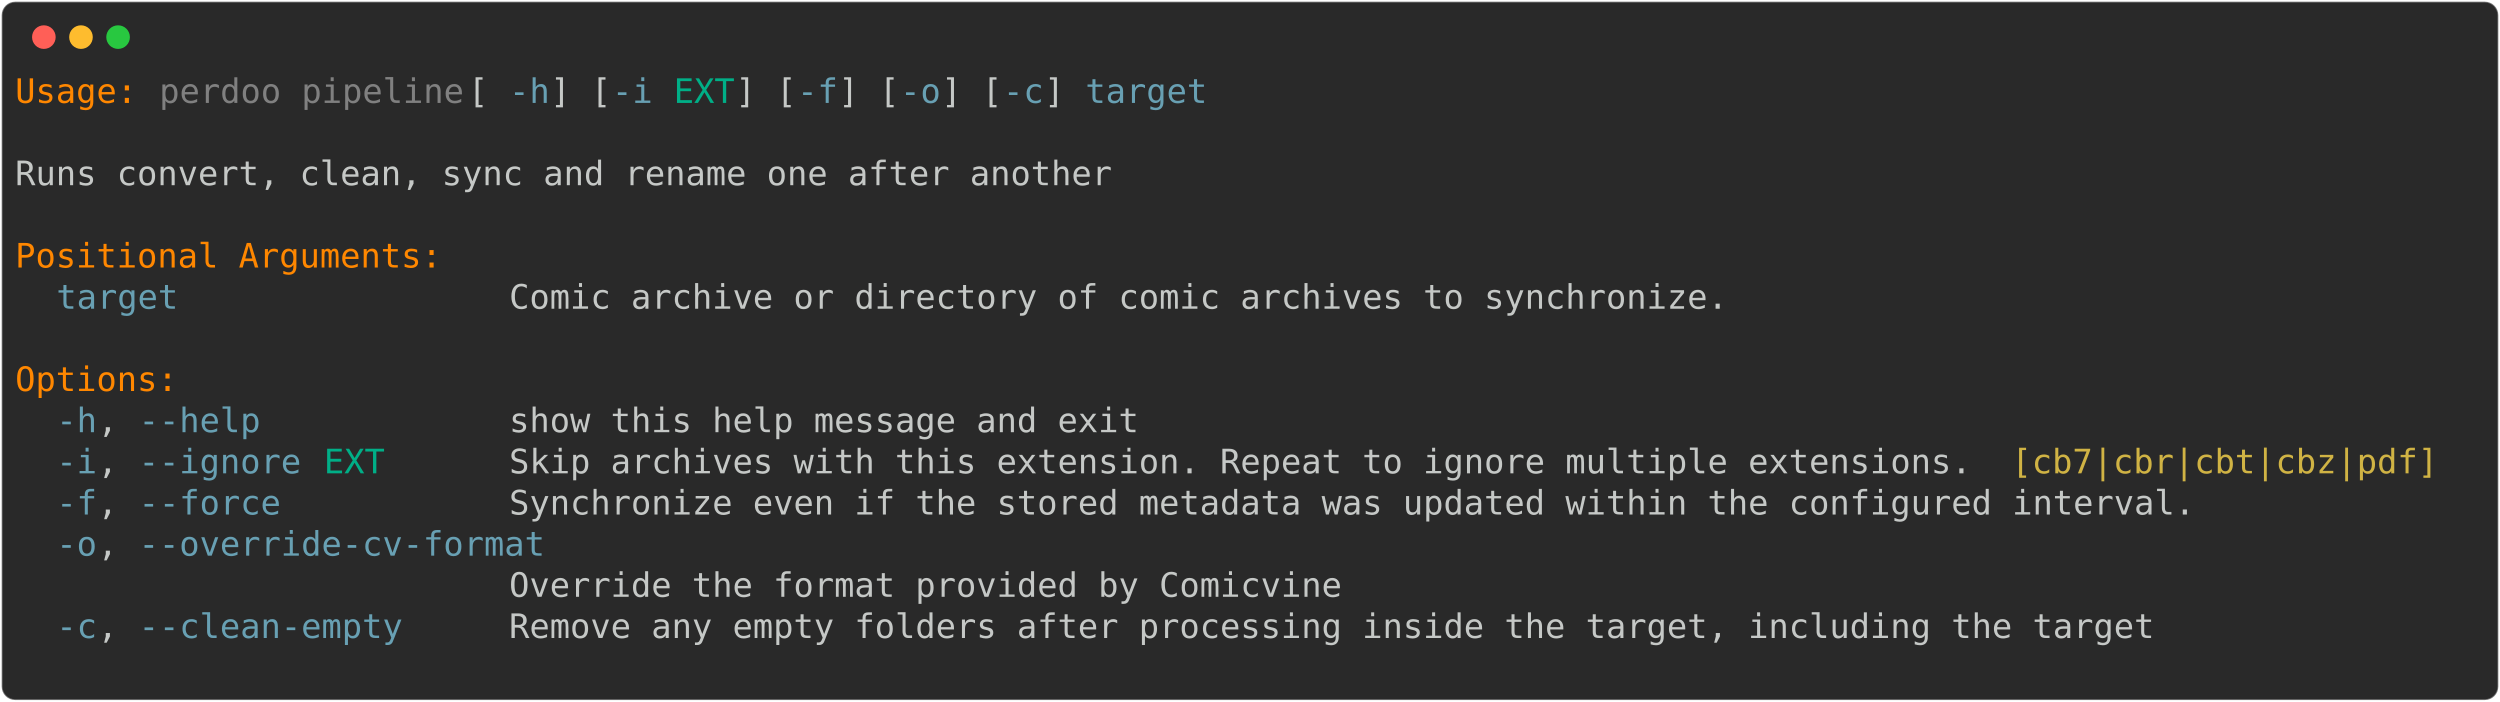
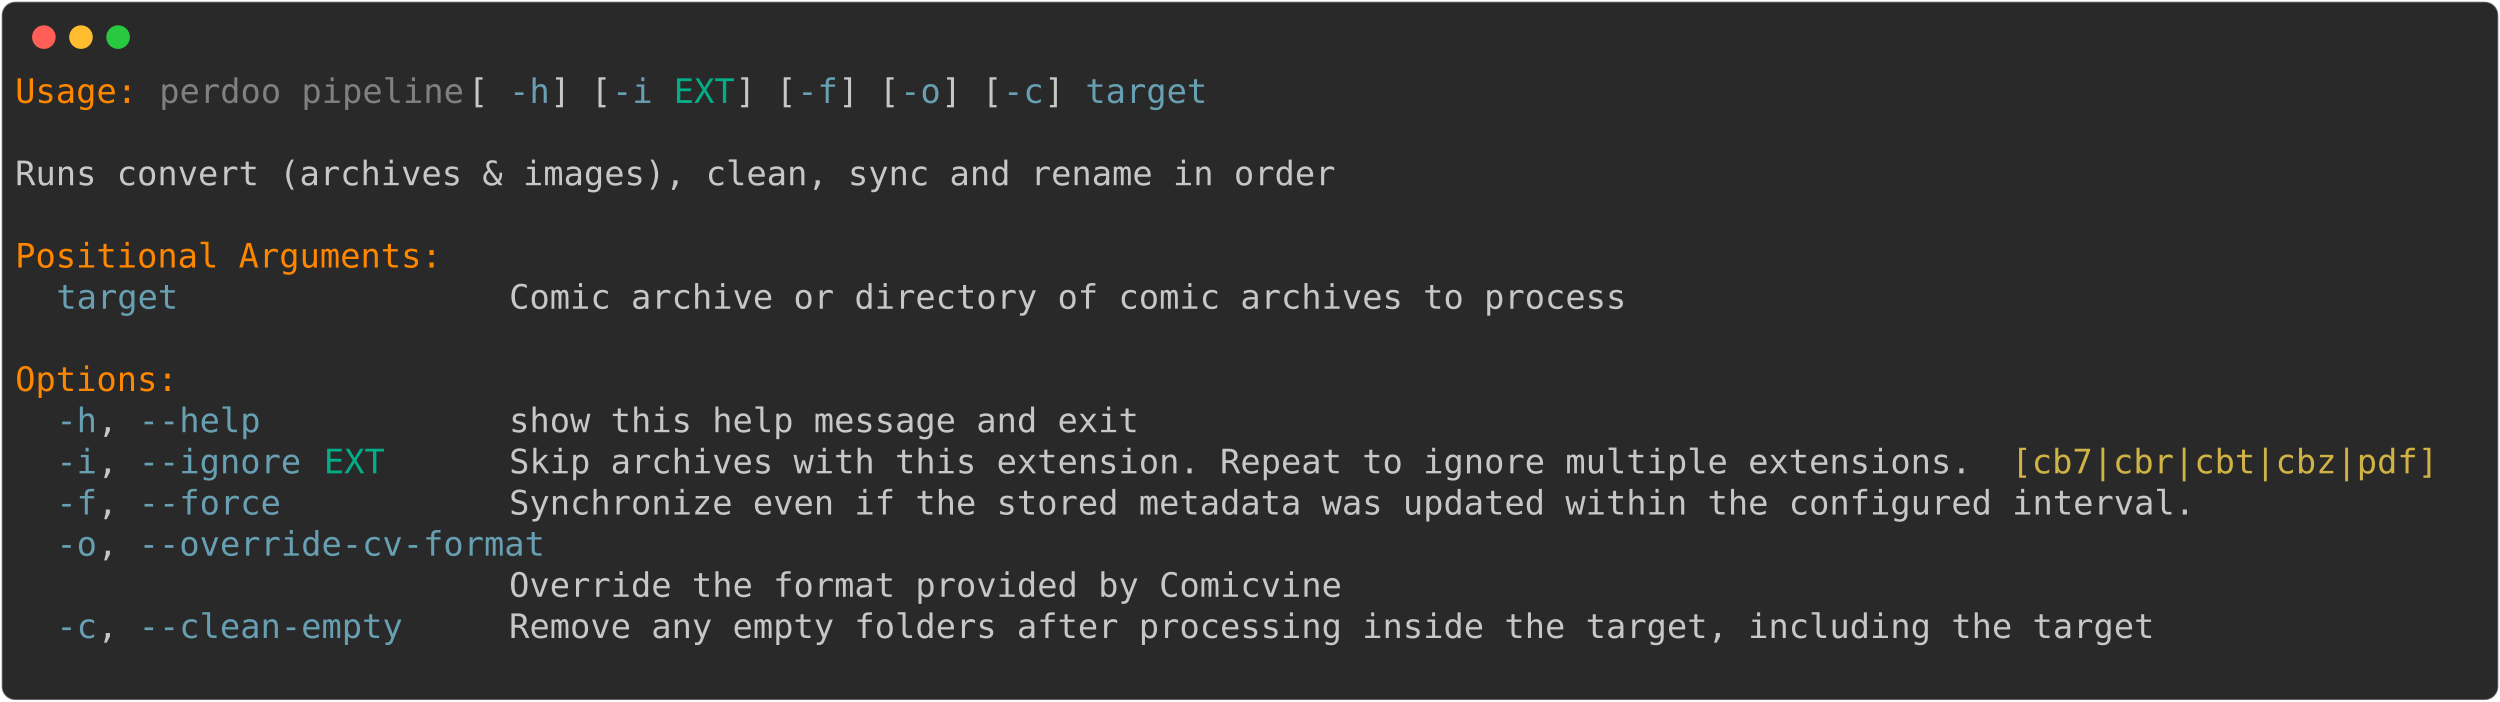
<svg xmlns="http://www.w3.org/2000/svg" class="rich-terminal" viewBox="0 0 1482 416.0">
  <style>

    @font-face {
        font-family: "Fira Code";
        src: local("FiraCode-Regular"),
                url("https://cdnjs.cloudflare.com/ajax/libs/firacode/6.2.0/woff2/FiraCode-Regular.woff2") format("woff2"),
                url("https://cdnjs.cloudflare.com/ajax/libs/firacode/6.2.0/woff/FiraCode-Regular.woff") format("woff");
        font-style: normal;
        font-weight: 400;
    }
    @font-face {
        font-family: "Fira Code";
        src: local("FiraCode-Bold"),
                url("https://cdnjs.cloudflare.com/ajax/libs/firacode/6.2.0/woff2/FiraCode-Bold.woff2") format("woff2"),
                url("https://cdnjs.cloudflare.com/ajax/libs/firacode/6.2.0/woff/FiraCode-Bold.woff") format("woff");
        font-style: bold;
        font-weight: 700;
    }

-     .terminal-76970181-matrix {
+     .terminal-2206169610-matrix {
        font-family: Fira Code, monospace;
        font-size: 20px;
        line-height: 24.4px;
        font-variant-east-asian: full-width;
    }

-     .terminal-76970181-title {
+     .terminal-2206169610-title {
        font-size: 18px;
        font-weight: bold;
        font-family: arial;
    }

-     .terminal-76970181-r1 { fill: #ff8700 }
- .terminal-76970181-r2 { fill: #c5c8c6 }
- .terminal-76970181-r3 { fill: #808080 }
- .terminal-76970181-r4 { fill: #68a0b3 }
- .terminal-76970181-r5 { fill: #00af87 }
- .terminal-76970181-r6 { fill: #d0b344 }
+     .terminal-2206169610-r1 { fill: #ff8700 }
+ .terminal-2206169610-r2 { fill: #c5c8c6 }
+ .terminal-2206169610-r3 { fill: #808080 }
+ .terminal-2206169610-r4 { fill: #68a0b3 }
+ .terminal-2206169610-r5 { fill: #00af87 }
+ .terminal-2206169610-r6 { fill: #d0b344 }
    </style>
  <defs>
-     <clipPath id="terminal-76970181-clip-terminal">
+     <clipPath id="terminal-2206169610-clip-terminal">
      <rect x="0" y="0" width="1463.0" height="365.0" />
    </clipPath>
-     <clipPath id="terminal-76970181-line-0">
+     <clipPath id="terminal-2206169610-line-0">
      <rect x="0" y="1.5" width="1464" height="24.65" />
    </clipPath>
-     <clipPath id="terminal-76970181-line-1">
+     <clipPath id="terminal-2206169610-line-1">
      <rect x="0" y="25.9" width="1464" height="24.65" />
    </clipPath>
-     <clipPath id="terminal-76970181-line-2">
+     <clipPath id="terminal-2206169610-line-2">
      <rect x="0" y="50.3" width="1464" height="24.65" />
    </clipPath>
-     <clipPath id="terminal-76970181-line-3">
+     <clipPath id="terminal-2206169610-line-3">
      <rect x="0" y="74.7" width="1464" height="24.65" />
    </clipPath>
-     <clipPath id="terminal-76970181-line-4">
+     <clipPath id="terminal-2206169610-line-4">
      <rect x="0" y="99.1" width="1464" height="24.65" />
    </clipPath>
-     <clipPath id="terminal-76970181-line-5">
+     <clipPath id="terminal-2206169610-line-5">
      <rect x="0" y="123.5" width="1464" height="24.65" />
    </clipPath>
-     <clipPath id="terminal-76970181-line-6">
+     <clipPath id="terminal-2206169610-line-6">
      <rect x="0" y="147.9" width="1464" height="24.65" />
    </clipPath>
-     <clipPath id="terminal-76970181-line-7">
+     <clipPath id="terminal-2206169610-line-7">
      <rect x="0" y="172.3" width="1464" height="24.65" />
    </clipPath>
-     <clipPath id="terminal-76970181-line-8">
+     <clipPath id="terminal-2206169610-line-8">
      <rect x="0" y="196.7" width="1464" height="24.65" />
    </clipPath>
-     <clipPath id="terminal-76970181-line-9">
+     <clipPath id="terminal-2206169610-line-9">
      <rect x="0" y="221.1" width="1464" height="24.65" />
    </clipPath>
-     <clipPath id="terminal-76970181-line-10">
+     <clipPath id="terminal-2206169610-line-10">
      <rect x="0" y="245.5" width="1464" height="24.65" />
    </clipPath>
-     <clipPath id="terminal-76970181-line-11">
+     <clipPath id="terminal-2206169610-line-11">
      <rect x="0" y="269.9" width="1464" height="24.65" />
    </clipPath>
-     <clipPath id="terminal-76970181-line-12">
+     <clipPath id="terminal-2206169610-line-12">
      <rect x="0" y="294.3" width="1464" height="24.65" />
    </clipPath>
-     <clipPath id="terminal-76970181-line-13">
+     <clipPath id="terminal-2206169610-line-13">
      <rect x="0" y="318.7" width="1464" height="24.65" />
    </clipPath>
  </defs>
  <rect fill="#292929" stroke="rgba(255,255,255,0.35)" stroke-width="1" x="1" y="1" width="1480" height="414" rx="8" />
  <g transform="translate(26,22)">
    <circle cx="0" cy="0" r="7" fill="#ff5f57" />
    <circle cx="22" cy="0" r="7" fill="#febc2e" />
    <circle cx="44" cy="0" r="7" fill="#28c840" />
  </g>
-   <g transform="translate(9, 41)" clip-path="url(#terminal-76970181-clip-terminal)">
-     <g class="terminal-76970181-matrix">
-       <text class="terminal-76970181-r1" x="0" y="20" textLength="73.2" clip-path="url(#terminal-76970181-line-0)">Usage:</text>
-       <text class="terminal-76970181-r3" x="85.4" y="20" textLength="183" clip-path="url(#terminal-76970181-line-0)">perdoo pipeline</text>
-       <text class="terminal-76970181-r2" x="268.4" y="20" textLength="24.4" clip-path="url(#terminal-76970181-line-0)"> [</text>
-       <text class="terminal-76970181-r4" x="292.8" y="20" textLength="24.4" clip-path="url(#terminal-76970181-line-0)">-h</text>
-       <text class="terminal-76970181-r2" x="317.2" y="20" textLength="36.6" clip-path="url(#terminal-76970181-line-0)">] [</text>
-       <text class="terminal-76970181-r4" x="353.8" y="20" textLength="24.4" clip-path="url(#terminal-76970181-line-0)">-i</text>
-       <text class="terminal-76970181-r5" x="390.4" y="20" textLength="36.6" clip-path="url(#terminal-76970181-line-0)">EXT</text>
-       <text class="terminal-76970181-r2" x="427" y="20" textLength="36.6" clip-path="url(#terminal-76970181-line-0)">] [</text>
-       <text class="terminal-76970181-r4" x="463.6" y="20" textLength="24.4" clip-path="url(#terminal-76970181-line-0)">-f</text>
-       <text class="terminal-76970181-r2" x="488" y="20" textLength="36.6" clip-path="url(#terminal-76970181-line-0)">] [</text>
-       <text class="terminal-76970181-r4" x="524.6" y="20" textLength="24.4" clip-path="url(#terminal-76970181-line-0)">-o</text>
-       <text class="terminal-76970181-r2" x="549" y="20" textLength="36.6" clip-path="url(#terminal-76970181-line-0)">] [</text>
-       <text class="terminal-76970181-r4" x="585.6" y="20" textLength="24.4" clip-path="url(#terminal-76970181-line-0)">-c</text>
-       <text class="terminal-76970181-r2" x="610" y="20" textLength="24.4" clip-path="url(#terminal-76970181-line-0)">] </text>
-       <text class="terminal-76970181-r4" x="634.4" y="20" textLength="73.2" clip-path="url(#terminal-76970181-line-0)">target</text>
-       <text class="terminal-76970181-r2" x="1464" y="20" textLength="12.2" clip-path="url(#terminal-76970181-line-0)">
+   <g transform="translate(9, 41)" clip-path="url(#terminal-2206169610-clip-terminal)">
+     <g class="terminal-2206169610-matrix">
+       <text class="terminal-2206169610-r1" x="0" y="20" textLength="73.2" clip-path="url(#terminal-2206169610-line-0)">Usage:</text>
+       <text class="terminal-2206169610-r3" x="85.4" y="20" textLength="183" clip-path="url(#terminal-2206169610-line-0)">perdoo pipeline</text>
+       <text class="terminal-2206169610-r2" x="268.4" y="20" textLength="24.4" clip-path="url(#terminal-2206169610-line-0)"> [</text>
+       <text class="terminal-2206169610-r4" x="292.8" y="20" textLength="24.4" clip-path="url(#terminal-2206169610-line-0)">-h</text>
+       <text class="terminal-2206169610-r2" x="317.2" y="20" textLength="36.6" clip-path="url(#terminal-2206169610-line-0)">] [</text>
+       <text class="terminal-2206169610-r4" x="353.8" y="20" textLength="24.4" clip-path="url(#terminal-2206169610-line-0)">-i</text>
+       <text class="terminal-2206169610-r5" x="390.4" y="20" textLength="36.6" clip-path="url(#terminal-2206169610-line-0)">EXT</text>
+       <text class="terminal-2206169610-r2" x="427" y="20" textLength="36.6" clip-path="url(#terminal-2206169610-line-0)">] [</text>
+       <text class="terminal-2206169610-r4" x="463.6" y="20" textLength="24.4" clip-path="url(#terminal-2206169610-line-0)">-f</text>
+       <text class="terminal-2206169610-r2" x="488" y="20" textLength="36.6" clip-path="url(#terminal-2206169610-line-0)">] [</text>
+       <text class="terminal-2206169610-r4" x="524.6" y="20" textLength="24.4" clip-path="url(#terminal-2206169610-line-0)">-o</text>
+       <text class="terminal-2206169610-r2" x="549" y="20" textLength="36.6" clip-path="url(#terminal-2206169610-line-0)">] [</text>
+       <text class="terminal-2206169610-r4" x="585.6" y="20" textLength="24.4" clip-path="url(#terminal-2206169610-line-0)">-c</text>
+       <text class="terminal-2206169610-r2" x="610" y="20" textLength="24.4" clip-path="url(#terminal-2206169610-line-0)">] </text>
+       <text class="terminal-2206169610-r4" x="634.4" y="20" textLength="73.2" clip-path="url(#terminal-2206169610-line-0)">target</text>
+       <text class="terminal-2206169610-r2" x="1464" y="20" textLength="12.2" clip-path="url(#terminal-2206169610-line-0)">
</text>
-       <text class="terminal-76970181-r2" x="1464" y="44.4" textLength="12.2" clip-path="url(#terminal-76970181-line-1)">
+       <text class="terminal-2206169610-r2" x="1464" y="44.4" textLength="12.2" clip-path="url(#terminal-2206169610-line-1)">
</text>
-       <text class="terminal-76970181-r2" x="0" y="68.8" textLength="658.8" clip-path="url(#terminal-76970181-line-2)">Runs convert, clean, sync and rename one after another</text>
-       <text class="terminal-76970181-r2" x="1464" y="68.8" textLength="12.2" clip-path="url(#terminal-76970181-line-2)">
+       <text class="terminal-2206169610-r2" x="0" y="68.8" textLength="793" clip-path="url(#terminal-2206169610-line-2)">Runs convert (archives &amp; images), clean, sync and rename in order</text>
+       <text class="terminal-2206169610-r2" x="1464" y="68.8" textLength="12.2" clip-path="url(#terminal-2206169610-line-2)">
</text>
-       <text class="terminal-76970181-r2" x="1464" y="93.2" textLength="12.2" clip-path="url(#terminal-76970181-line-3)">
+       <text class="terminal-2206169610-r2" x="1464" y="93.2" textLength="12.2" clip-path="url(#terminal-2206169610-line-3)">
</text>
-       <text class="terminal-76970181-r1" x="0" y="117.6" textLength="256.2" clip-path="url(#terminal-76970181-line-4)">Positional Arguments:</text>
-       <text class="terminal-76970181-r2" x="1464" y="117.6" textLength="12.2" clip-path="url(#terminal-76970181-line-4)">
+       <text class="terminal-2206169610-r1" x="0" y="117.6" textLength="256.2" clip-path="url(#terminal-2206169610-line-4)">Positional Arguments:</text>
+       <text class="terminal-2206169610-r2" x="1464" y="117.6" textLength="12.2" clip-path="url(#terminal-2206169610-line-4)">
</text>
-       <text class="terminal-76970181-r4" x="24.4" y="142" textLength="73.2" clip-path="url(#terminal-76970181-line-5)">target</text>
-       <text class="terminal-76970181-r2" x="292.8" y="142" textLength="732" clip-path="url(#terminal-76970181-line-5)">Comic archive or directory of comic archives to synchronize.</text>
-       <text class="terminal-76970181-r2" x="1464" y="142" textLength="12.2" clip-path="url(#terminal-76970181-line-5)">
+       <text class="terminal-2206169610-r4" x="24.4" y="142" textLength="73.2" clip-path="url(#terminal-2206169610-line-5)">target</text>
+       <text class="terminal-2206169610-r2" x="292.8" y="142" textLength="671" clip-path="url(#terminal-2206169610-line-5)">Comic archive or directory of comic archives to process</text>
+       <text class="terminal-2206169610-r2" x="1464" y="142" textLength="12.2" clip-path="url(#terminal-2206169610-line-5)">
</text>
-       <text class="terminal-76970181-r2" x="1464" y="166.4" textLength="12.2" clip-path="url(#terminal-76970181-line-6)">
+       <text class="terminal-2206169610-r2" x="1464" y="166.4" textLength="12.2" clip-path="url(#terminal-2206169610-line-6)">
</text>
-       <text class="terminal-76970181-r1" x="0" y="190.8" textLength="97.6" clip-path="url(#terminal-76970181-line-7)">Options:</text>
-       <text class="terminal-76970181-r2" x="1464" y="190.8" textLength="12.2" clip-path="url(#terminal-76970181-line-7)">
+       <text class="terminal-2206169610-r1" x="0" y="190.8" textLength="97.6" clip-path="url(#terminal-2206169610-line-7)">Options:</text>
+       <text class="terminal-2206169610-r2" x="1464" y="190.8" textLength="12.2" clip-path="url(#terminal-2206169610-line-7)">
</text>
-       <text class="terminal-76970181-r4" x="24.4" y="215.2" textLength="24.4" clip-path="url(#terminal-76970181-line-8)">-h</text>
-       <text class="terminal-76970181-r2" x="48.8" y="215.2" textLength="24.4" clip-path="url(#terminal-76970181-line-8)">, </text>
-       <text class="terminal-76970181-r4" x="73.2" y="215.2" textLength="73.2" clip-path="url(#terminal-76970181-line-8)">--help</text>
-       <text class="terminal-76970181-r2" x="292.8" y="215.2" textLength="378.2" clip-path="url(#terminal-76970181-line-8)">show this help message and exit</text>
-       <text class="terminal-76970181-r2" x="1464" y="215.2" textLength="12.2" clip-path="url(#terminal-76970181-line-8)">
+       <text class="terminal-2206169610-r4" x="24.4" y="215.2" textLength="24.4" clip-path="url(#terminal-2206169610-line-8)">-h</text>
+       <text class="terminal-2206169610-r2" x="48.8" y="215.2" textLength="24.4" clip-path="url(#terminal-2206169610-line-8)">, </text>
+       <text class="terminal-2206169610-r4" x="73.2" y="215.2" textLength="73.2" clip-path="url(#terminal-2206169610-line-8)">--help</text>
+       <text class="terminal-2206169610-r2" x="292.8" y="215.2" textLength="378.2" clip-path="url(#terminal-2206169610-line-8)">show this help message and exit</text>
+       <text class="terminal-2206169610-r2" x="1464" y="215.2" textLength="12.2" clip-path="url(#terminal-2206169610-line-8)">
</text>
-       <text class="terminal-76970181-r4" x="24.4" y="239.6" textLength="24.4" clip-path="url(#terminal-76970181-line-9)">-i</text>
-       <text class="terminal-76970181-r2" x="48.8" y="239.6" textLength="24.4" clip-path="url(#terminal-76970181-line-9)">, </text>
-       <text class="terminal-76970181-r4" x="73.2" y="239.6" textLength="97.6" clip-path="url(#terminal-76970181-line-9)">--ignore</text>
-       <text class="terminal-76970181-r5" x="183" y="239.6" textLength="36.6" clip-path="url(#terminal-76970181-line-9)">EXT</text>
-       <text class="terminal-76970181-r2" x="292.8" y="239.6" textLength="890.6" clip-path="url(#terminal-76970181-line-9)">Skip archives with this extension. Repeat to ignore multiple extensions. </text>
-       <text class="terminal-76970181-r6" x="1183.4" y="239.6" textLength="256.2" clip-path="url(#terminal-76970181-line-9)">[cb7|cbr|cbt|cbz|pdf]</text>
-       <text class="terminal-76970181-r2" x="1464" y="239.6" textLength="12.2" clip-path="url(#terminal-76970181-line-9)">
+       <text class="terminal-2206169610-r4" x="24.4" y="239.6" textLength="24.4" clip-path="url(#terminal-2206169610-line-9)">-i</text>
+       <text class="terminal-2206169610-r2" x="48.8" y="239.6" textLength="24.4" clip-path="url(#terminal-2206169610-line-9)">, </text>
+       <text class="terminal-2206169610-r4" x="73.2" y="239.6" textLength="97.6" clip-path="url(#terminal-2206169610-line-9)">--ignore</text>
+       <text class="terminal-2206169610-r5" x="183" y="239.6" textLength="36.6" clip-path="url(#terminal-2206169610-line-9)">EXT</text>
+       <text class="terminal-2206169610-r2" x="292.8" y="239.6" textLength="890.6" clip-path="url(#terminal-2206169610-line-9)">Skip archives with this extension. Repeat to ignore multiple extensions. </text>
+       <text class="terminal-2206169610-r6" x="1183.4" y="239.6" textLength="256.2" clip-path="url(#terminal-2206169610-line-9)">[cb7|cbr|cbt|cbz|pdf]</text>
+       <text class="terminal-2206169610-r2" x="1464" y="239.6" textLength="12.2" clip-path="url(#terminal-2206169610-line-9)">
</text>
-       <text class="terminal-76970181-r4" x="24.4" y="264" textLength="24.4" clip-path="url(#terminal-76970181-line-10)">-f</text>
-       <text class="terminal-76970181-r2" x="48.8" y="264" textLength="24.4" clip-path="url(#terminal-76970181-line-10)">, </text>
-       <text class="terminal-76970181-r4" x="73.2" y="264" textLength="85.4" clip-path="url(#terminal-76970181-line-10)">--force</text>
-       <text class="terminal-76970181-r2" x="292.8" y="264" textLength="1012.6" clip-path="url(#terminal-76970181-line-10)">Synchronize even if the stored metadata was updated within the configured interval.</text>
-       <text class="terminal-76970181-r2" x="1464" y="264" textLength="12.2" clip-path="url(#terminal-76970181-line-10)">
+       <text class="terminal-2206169610-r4" x="24.4" y="264" textLength="24.4" clip-path="url(#terminal-2206169610-line-10)">-f</text>
+       <text class="terminal-2206169610-r2" x="48.8" y="264" textLength="24.4" clip-path="url(#terminal-2206169610-line-10)">, </text>
+       <text class="terminal-2206169610-r4" x="73.2" y="264" textLength="85.4" clip-path="url(#terminal-2206169610-line-10)">--force</text>
+       <text class="terminal-2206169610-r2" x="292.8" y="264" textLength="1012.6" clip-path="url(#terminal-2206169610-line-10)">Synchronize even if the stored metadata was updated within the configured interval.</text>
+       <text class="terminal-2206169610-r2" x="1464" y="264" textLength="12.2" clip-path="url(#terminal-2206169610-line-10)">
</text>
-       <text class="terminal-76970181-r4" x="24.4" y="288.4" textLength="24.4" clip-path="url(#terminal-76970181-line-11)">-o</text>
-       <text class="terminal-76970181-r2" x="48.8" y="288.4" textLength="24.4" clip-path="url(#terminal-76970181-line-11)">, </text>
-       <text class="terminal-76970181-r4" x="73.2" y="288.4" textLength="244" clip-path="url(#terminal-76970181-line-11)">--override-cv-format</text>
-       <text class="terminal-76970181-r2" x="1464" y="288.4" textLength="12.2" clip-path="url(#terminal-76970181-line-11)">
+       <text class="terminal-2206169610-r4" x="24.4" y="288.4" textLength="24.4" clip-path="url(#terminal-2206169610-line-11)">-o</text>
+       <text class="terminal-2206169610-r2" x="48.8" y="288.4" textLength="24.4" clip-path="url(#terminal-2206169610-line-11)">, </text>
+       <text class="terminal-2206169610-r4" x="73.2" y="288.4" textLength="244" clip-path="url(#terminal-2206169610-line-11)">--override-cv-format</text>
+       <text class="terminal-2206169610-r2" x="1464" y="288.4" textLength="12.2" clip-path="url(#terminal-2206169610-line-11)">
</text>
-       <text class="terminal-76970181-r2" x="292.8" y="312.8" textLength="500.2" clip-path="url(#terminal-76970181-line-12)">Override the format provided by Comicvine</text>
-       <text class="terminal-76970181-r2" x="1464" y="312.8" textLength="12.2" clip-path="url(#terminal-76970181-line-12)">
+       <text class="terminal-2206169610-r2" x="292.8" y="312.8" textLength="500.2" clip-path="url(#terminal-2206169610-line-12)">Override the format provided by Comicvine</text>
+       <text class="terminal-2206169610-r2" x="1464" y="312.8" textLength="12.2" clip-path="url(#terminal-2206169610-line-12)">
</text>
-       <text class="terminal-76970181-r4" x="24.4" y="337.2" textLength="24.4" clip-path="url(#terminal-76970181-line-13)">-c</text>
-       <text class="terminal-76970181-r2" x="48.8" y="337.2" textLength="24.4" clip-path="url(#terminal-76970181-line-13)">, </text>
-       <text class="terminal-76970181-r4" x="73.2" y="337.2" textLength="158.6" clip-path="url(#terminal-76970181-line-13)">--clean-empty</text>
-       <text class="terminal-76970181-r2" x="292.8" y="337.2" textLength="988.2" clip-path="url(#terminal-76970181-line-13)">Remove any empty folders after processing inside the target, including the target</text>
-       <text class="terminal-76970181-r2" x="1464" y="337.2" textLength="12.2" clip-path="url(#terminal-76970181-line-13)">
+       <text class="terminal-2206169610-r4" x="24.4" y="337.2" textLength="24.4" clip-path="url(#terminal-2206169610-line-13)">-c</text>
+       <text class="terminal-2206169610-r2" x="48.8" y="337.2" textLength="24.4" clip-path="url(#terminal-2206169610-line-13)">, </text>
+       <text class="terminal-2206169610-r4" x="73.2" y="337.2" textLength="158.6" clip-path="url(#terminal-2206169610-line-13)">--clean-empty</text>
+       <text class="terminal-2206169610-r2" x="292.8" y="337.2" textLength="988.2" clip-path="url(#terminal-2206169610-line-13)">Remove any empty folders after processing inside the target, including the target</text>
+       <text class="terminal-2206169610-r2" x="1464" y="337.2" textLength="12.2" clip-path="url(#terminal-2206169610-line-13)">
</text>
-       <text class="terminal-76970181-r2" x="1464" y="361.6" textLength="12.2" clip-path="url(#terminal-76970181-line-14)">
+       <text class="terminal-2206169610-r2" x="1464" y="361.6" textLength="12.2" clip-path="url(#terminal-2206169610-line-14)">
</text>
    </g>
  </g>
</svg>
